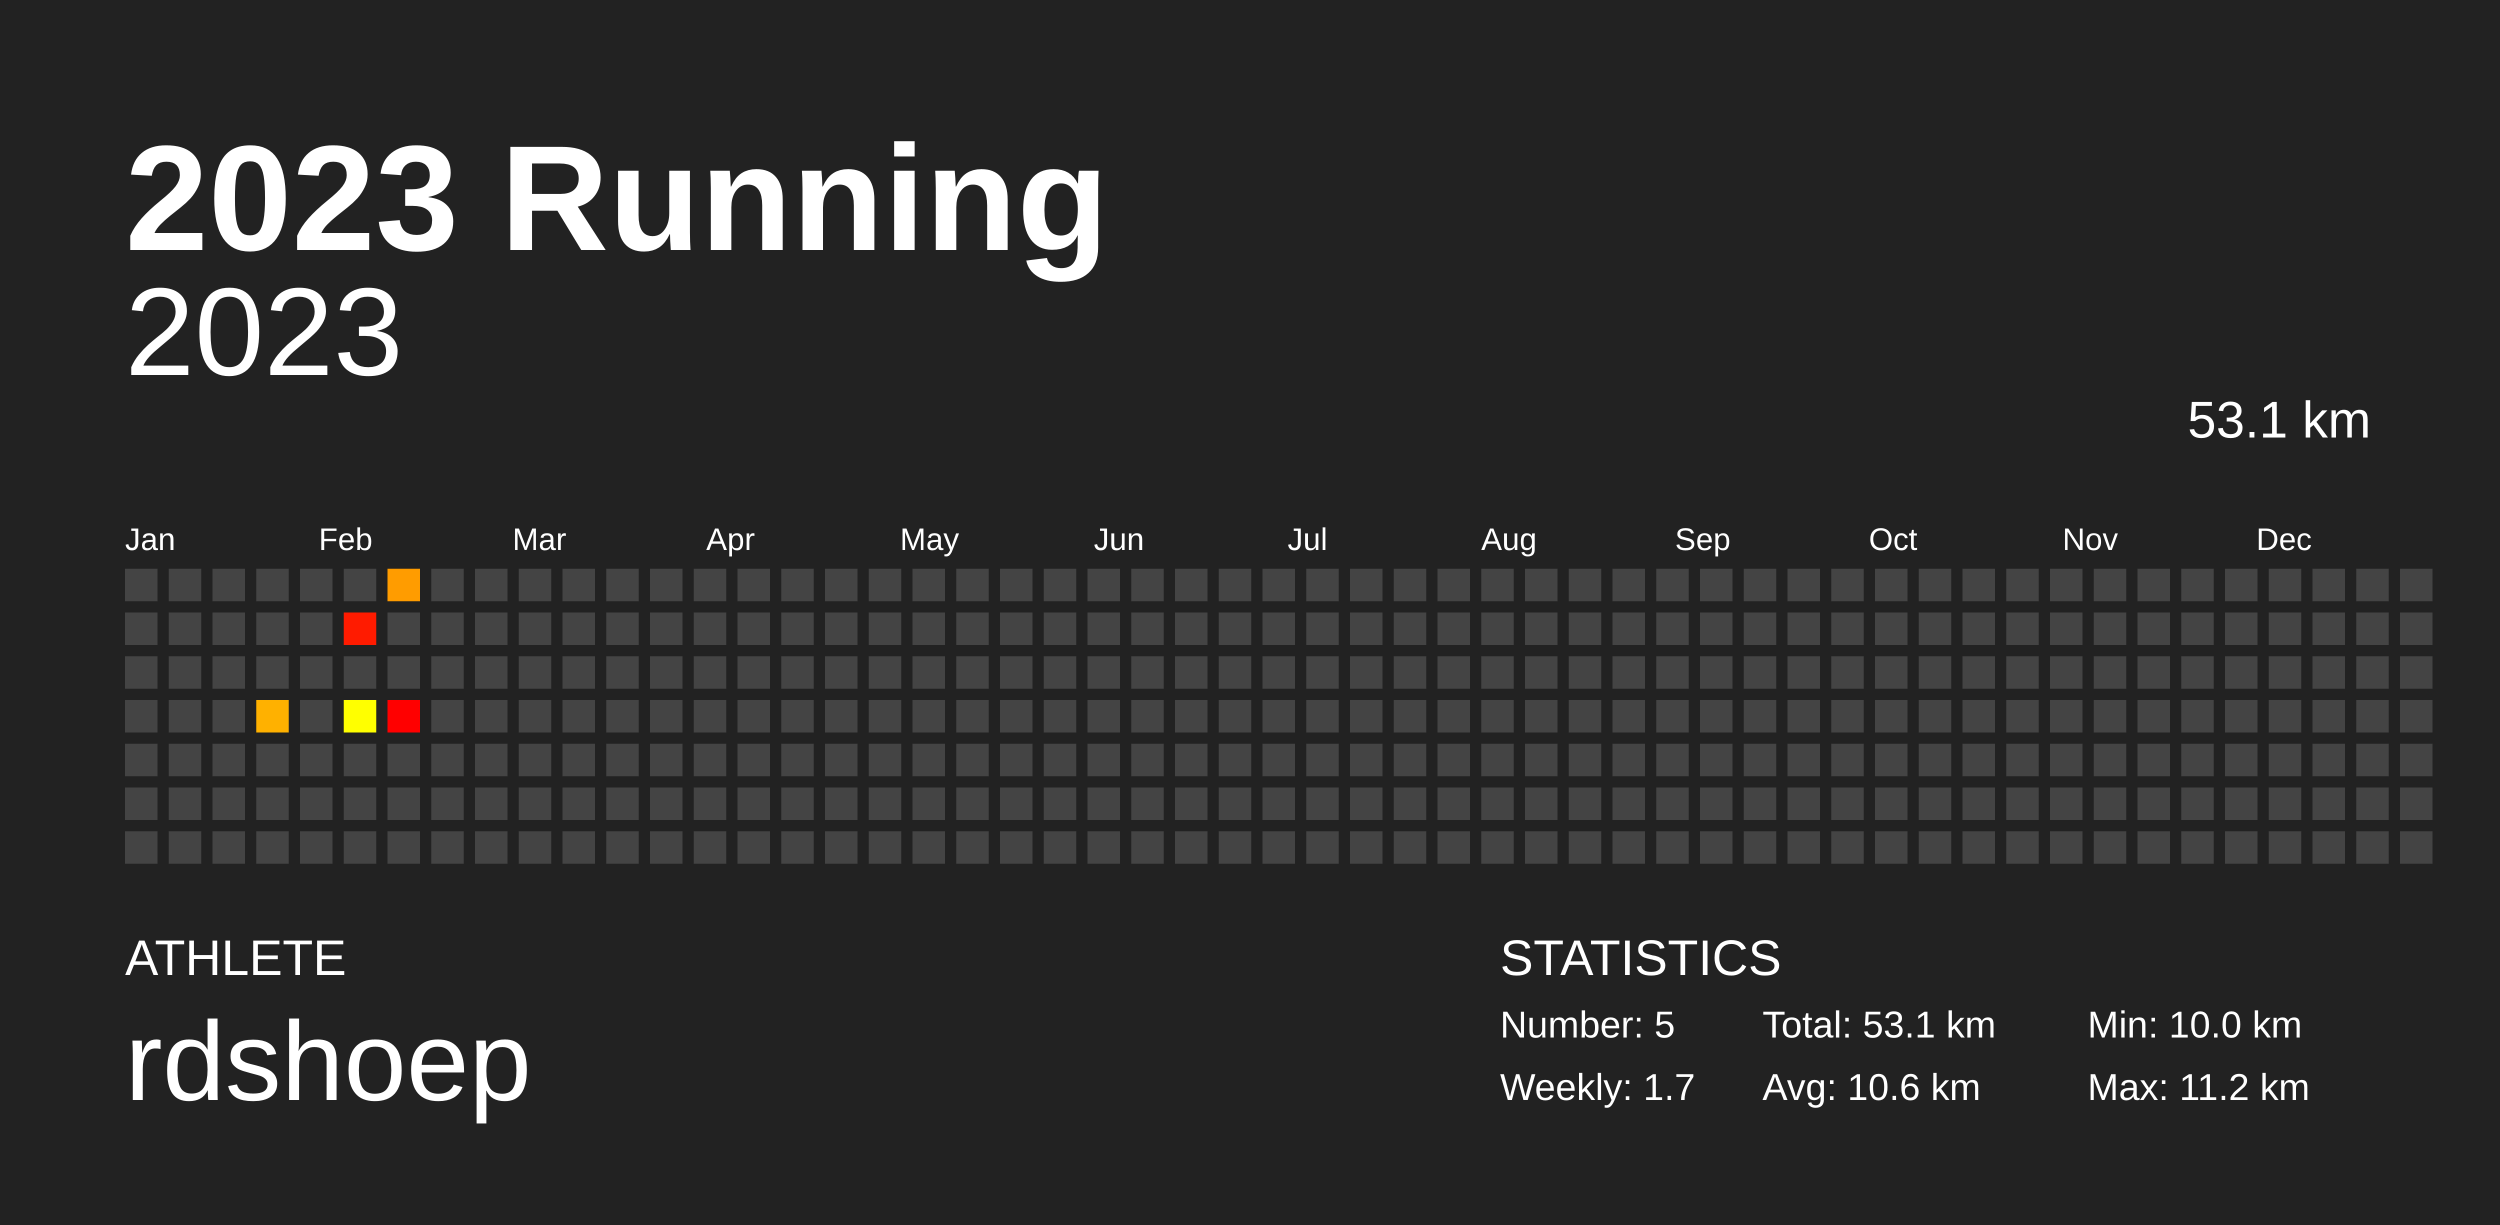
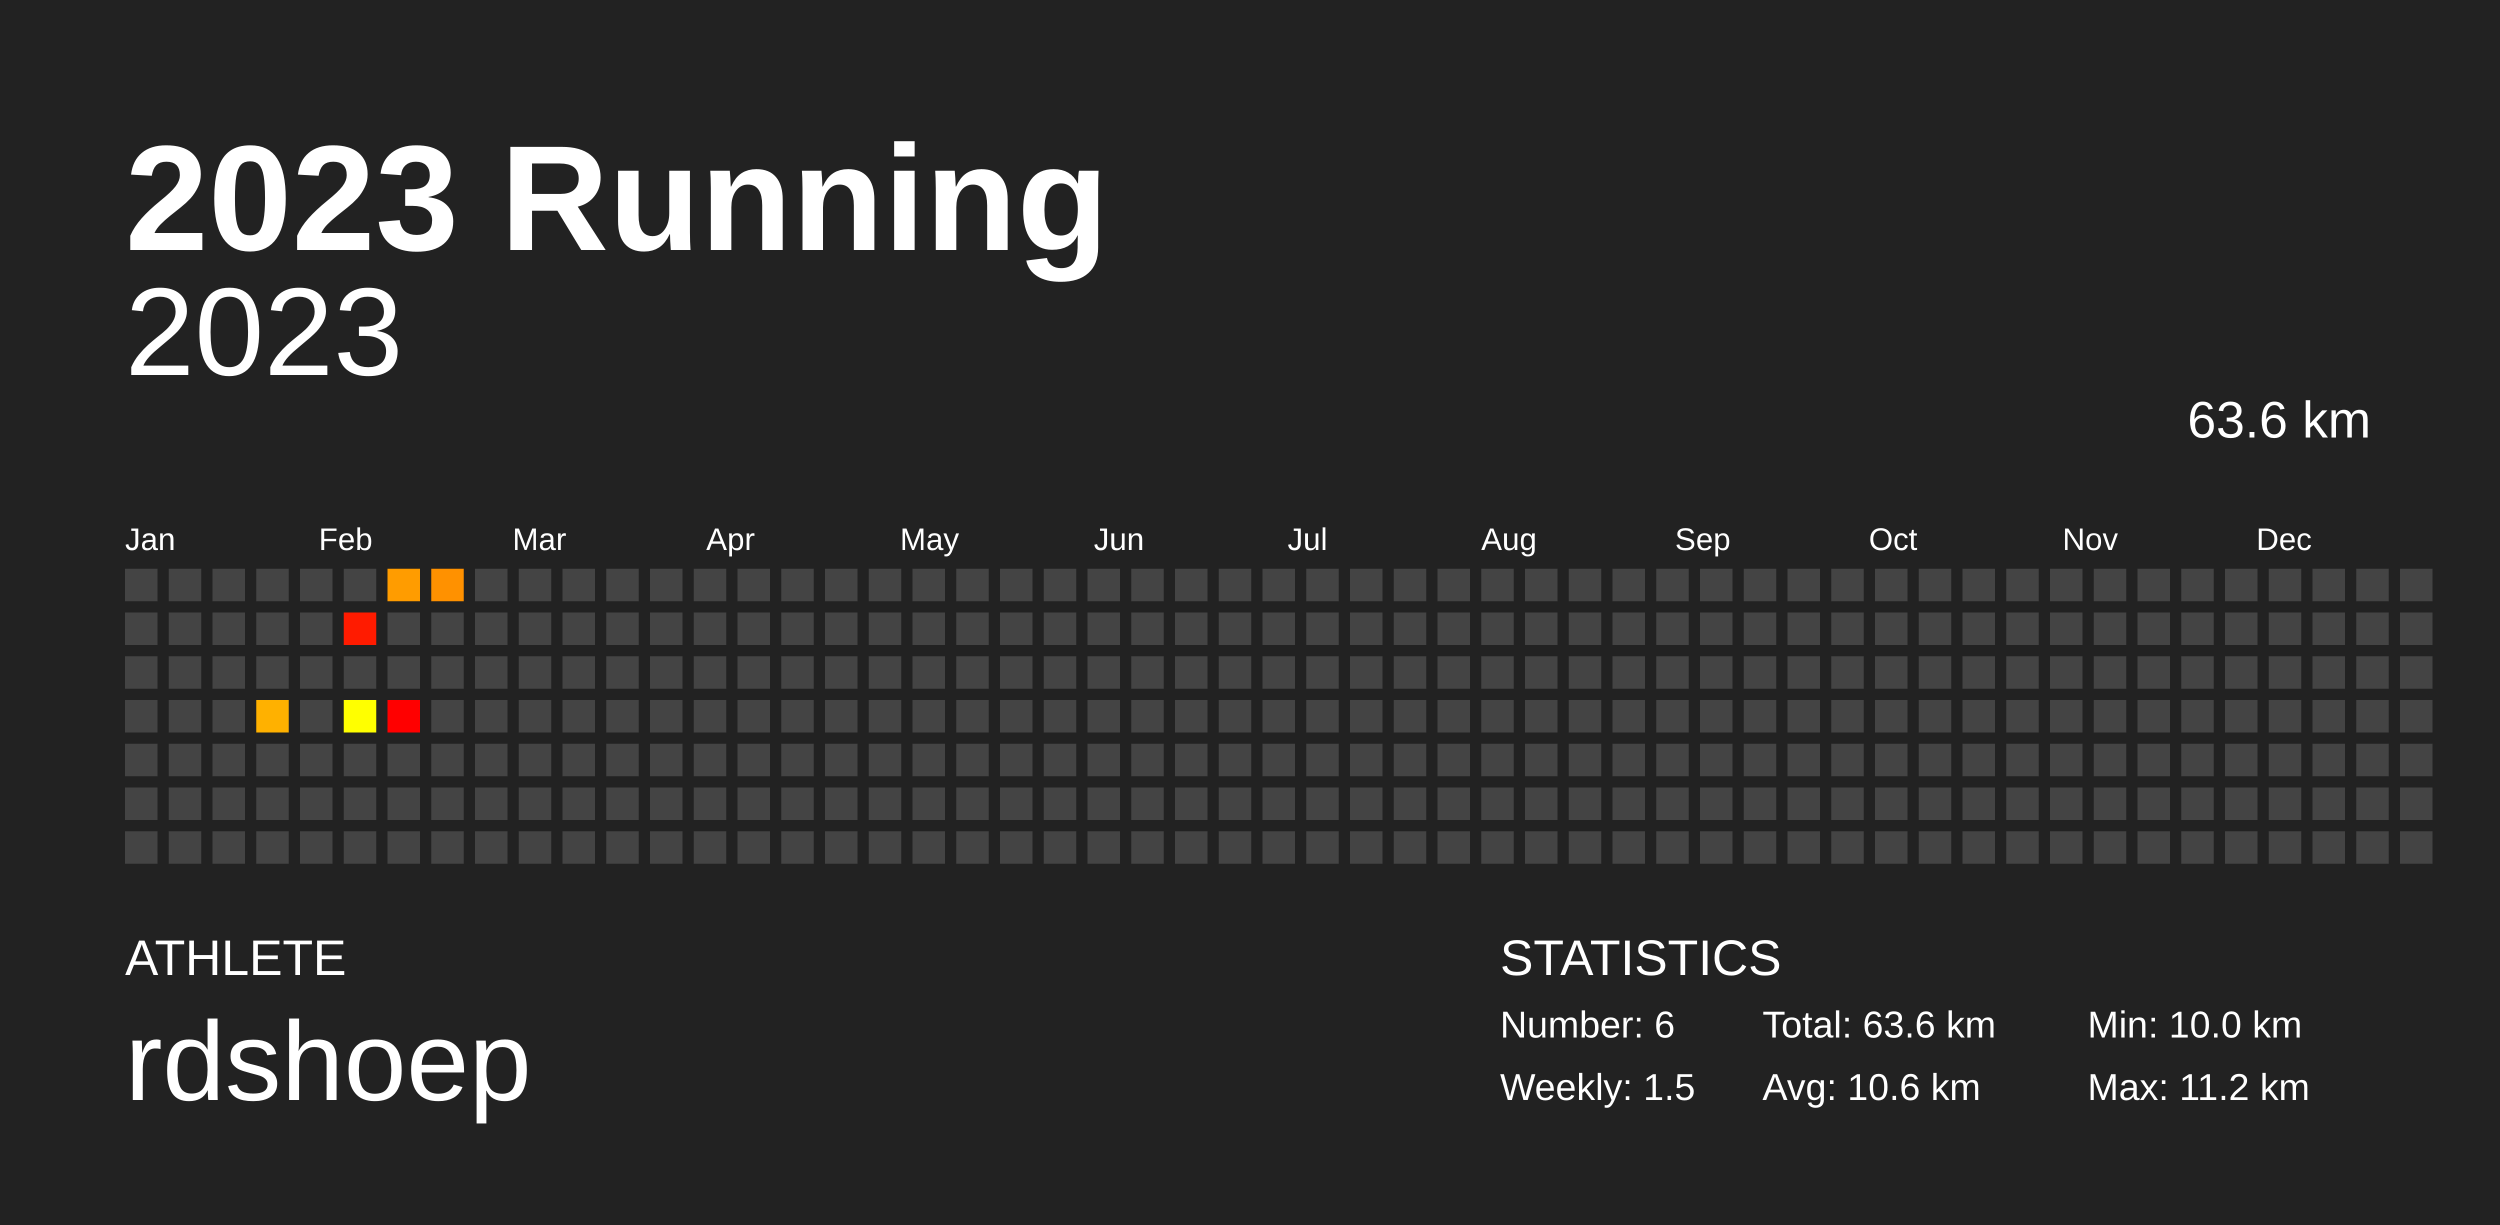
<svg xmlns="http://www.w3.org/2000/svg" baseProfile="full" height="98mm" version="1.1" viewBox="0,0,200,98" width="200mm">
  <defs />
  <rect fill="#222222" height="98" width="200" x="0" y="0" />
  <text fill="#FFFFFF" style="font-size:12px; font-family:Arial; font-weight:bold;" x="10" y="20">2023 Running</text>
  <text fill="#FFFFFF" style="font-size:4px; font-family:Arial" x="10" y="78">ATHLETE</text>
  <text fill="#FFFFFF" style="font-size:9px; font-family:Arial" x="10" y="88">rdshoep</text>
  <text fill="#FFFFFF" style="font-size:4px; font-family:Arial" x="120" y="78">STATISTICS</text>
-   <text fill="#FFFFFF" style="font-size:3px; font-family:Arial" x="120" y="83">Number: 5</text>
-   <text fill="#FFFFFF" style="font-size:3px; font-family:Arial" x="120" y="88">Weekly: 1.7</text>
-   <text fill="#FFFFFF" style="font-size:3px; font-family:Arial" x="141" y="83">Total: 53.1 km</text>
+   <text fill="#FFFFFF" style="font-size:3px; font-family:Arial" x="120" y="83">Number: 6</text>
+   <text fill="#FFFFFF" style="font-size:3px; font-family:Arial" x="120" y="88">Weekly: 1.5</text>
+   <text fill="#FFFFFF" style="font-size:3px; font-family:Arial" x="141" y="83">Total: 63.6 km</text>
  <text fill="#FFFFFF" style="font-size:3px; font-family:Arial" x="141" y="88">Avg: 10.6 km</text>
  <text fill="#FFFFFF" style="font-size:3px; font-family:Arial" x="167" y="83">Min: 10.0 km</text>
  <text fill="#FFFFFF" style="font-size:3px; font-family:Arial" x="167" y="88">Max: 11.2 km</text>
  <text alignment-baseline="hanging" fill="#FFFFFF" style="font-size:10.0px; font-family:Arial;" x="10" y="30">2023</text>
-   <text alignment-baseline="hanging" fill="#FFFFFF" style="font-size:4.125px; font-family:Arial;" x="175" y="35">53.1 km</text>
+   <text alignment-baseline="hanging" fill="#FFFFFF" style="font-size:4.125px; font-family:Arial;" x="175" y="35">63.6 km</text>
  <text fill="#FFFFFF" style="font-size:2.5px; font-family:Arial" x="10.0" y="44">Jan</text>
  <text fill="#FFFFFF" style="font-size:2.5px; font-family:Arial" x="25.5" y="44">Feb</text>
  <text fill="#FFFFFF" style="font-size:2.5px; font-family:Arial" x="41.0" y="44">Mar</text>
  <text fill="#FFFFFF" style="font-size:2.5px; font-family:Arial" x="56.5" y="44">Apr</text>
  <text fill="#FFFFFF" style="font-size:2.5px; font-family:Arial" x="72.0" y="44">May</text>
  <text fill="#FFFFFF" style="font-size:2.5px; font-family:Arial" x="87.5" y="44">Jun</text>
  <text fill="#FFFFFF" style="font-size:2.5px; font-family:Arial" x="103.0" y="44">Jul</text>
  <text fill="#FFFFFF" style="font-size:2.5px; font-family:Arial" x="118.5" y="44">Aug</text>
  <text fill="#FFFFFF" style="font-size:2.5px; font-family:Arial" x="134.0" y="44">Sep</text>
  <text fill="#FFFFFF" style="font-size:2.5px; font-family:Arial" x="149.5" y="44">Oct</text>
  <text fill="#FFFFFF" style="font-size:2.5px; font-family:Arial" x="165.0" y="44">Nov</text>
  <text fill="#FFFFFF" style="font-size:2.5px; font-family:Arial" x="180.5" y="44">Dec</text>
  <rect fill="#444444" height="2.6" width="2.6" x="10.0" y="45.5" />
  <rect fill="#444444" height="2.6" width="2.6" x="10.0" y="49.0" />
  <rect fill="#444444" height="2.6" width="2.6" x="10.0" y="52.5" />
  <rect fill="#444444" height="2.6" width="2.6" x="10.0" y="56.0" />
  <rect fill="#444444" height="2.6" width="2.6" x="10.0" y="59.5" />
  <rect fill="#444444" height="2.6" width="2.6" x="10.0" y="63.0" />
  <rect fill="#444444" height="2.6" width="2.6" x="10.0" y="66.5" />
  <rect fill="#444444" height="2.6" width="2.6" x="13.5" y="45.5" />
  <rect fill="#444444" height="2.6" width="2.6" x="13.5" y="49.0" />
  <rect fill="#444444" height="2.6" width="2.6" x="13.5" y="52.5" />
  <rect fill="#444444" height="2.6" width="2.6" x="13.5" y="56.0" />
  <rect fill="#444444" height="2.6" width="2.6" x="13.5" y="59.5" />
  <rect fill="#444444" height="2.6" width="2.6" x="13.5" y="63.0" />
  <rect fill="#444444" height="2.6" width="2.6" x="13.5" y="66.5" />
  <rect fill="#444444" height="2.6" width="2.6" x="17.0" y="45.5" />
  <rect fill="#444444" height="2.6" width="2.6" x="17.0" y="49.0" />
  <rect fill="#444444" height="2.6" width="2.6" x="17.0" y="52.5" />
  <rect fill="#444444" height="2.6" width="2.6" x="17.0" y="56.0" />
  <rect fill="#444444" height="2.6" width="2.6" x="17.0" y="59.5" />
  <rect fill="#444444" height="2.6" width="2.6" x="17.0" y="63.0" />
  <rect fill="#444444" height="2.6" width="2.6" x="17.0" y="66.5" />
  <rect fill="#444444" height="2.6" width="2.6" x="20.5" y="45.5" />
  <rect fill="#444444" height="2.6" width="2.6" x="20.5" y="49.0" />
  <rect fill="#444444" height="2.6" width="2.6" x="20.5" y="52.5" />
  <rect fill="#ffb100" height="2.6" width="2.6" x="20.5" y="56.0" />
  <rect fill="#444444" height="2.6" width="2.6" x="20.5" y="59.5" />
  <rect fill="#444444" height="2.6" width="2.6" x="20.5" y="63.0" />
  <rect fill="#444444" height="2.6" width="2.6" x="20.5" y="66.5" />
  <rect fill="#444444" height="2.6" width="2.6" x="24.0" y="45.5" />
  <rect fill="#444444" height="2.6" width="2.6" x="24.0" y="49.0" />
  <rect fill="#444444" height="2.6" width="2.6" x="24.0" y="52.5" />
  <rect fill="#444444" height="2.6" width="2.6" x="24.0" y="56.0" />
  <rect fill="#444444" height="2.6" width="2.6" x="24.0" y="59.5" />
  <rect fill="#444444" height="2.6" width="2.6" x="24.0" y="63.0" />
  <rect fill="#444444" height="2.6" width="2.6" x="24.0" y="66.5" />
  <rect fill="#444444" height="2.6" width="2.6" x="27.5" y="45.5" />
  <rect fill="#ff1b00" height="2.6" width="2.6" x="27.5" y="49.0" />
  <rect fill="#444444" height="2.6" width="2.6" x="27.5" y="52.5" />
  <rect fill="#ffff00" height="2.6" width="2.6" x="27.5" y="56.0" />
  <rect fill="#444444" height="2.6" width="2.6" x="27.5" y="59.5" />
  <rect fill="#444444" height="2.6" width="2.6" x="27.5" y="63.0" />
  <rect fill="#444444" height="2.6" width="2.6" x="27.5" y="66.5" />
  <rect fill="#ff9c00" height="2.6" width="2.6" x="31.0" y="45.5" />
  <rect fill="#444444" height="2.6" width="2.6" x="31.0" y="49.0" />
  <rect fill="#444444" height="2.6" width="2.6" x="31.0" y="52.5" />
  <rect fill="#ff0000" height="2.6" width="2.6" x="31.0" y="56.0" />
  <rect fill="#444444" height="2.6" width="2.6" x="31.0" y="59.5" />
  <rect fill="#444444" height="2.6" width="2.6" x="31.0" y="63.0" />
  <rect fill="#444444" height="2.6" width="2.6" x="31.0" y="66.5" />
-   <rect fill="#444444" height="2.6" width="2.6" x="34.5" y="45.5" />
+   <rect fill="#ff9100" height="2.6" width="2.6" x="34.5" y="45.5" />
  <rect fill="#444444" height="2.6" width="2.6" x="34.5" y="49.0" />
  <rect fill="#444444" height="2.6" width="2.6" x="34.5" y="52.5" />
  <rect fill="#444444" height="2.6" width="2.6" x="34.5" y="56.0" />
  <rect fill="#444444" height="2.6" width="2.6" x="34.5" y="59.5" />
  <rect fill="#444444" height="2.6" width="2.6" x="34.5" y="63.0" />
  <rect fill="#444444" height="2.6" width="2.6" x="34.5" y="66.5" />
  <rect fill="#444444" height="2.6" width="2.6" x="38.0" y="45.5" />
  <rect fill="#444444" height="2.6" width="2.6" x="38.0" y="49.0" />
  <rect fill="#444444" height="2.6" width="2.6" x="38.0" y="52.5" />
  <rect fill="#444444" height="2.6" width="2.6" x="38.0" y="56.0" />
  <rect fill="#444444" height="2.6" width="2.6" x="38.0" y="59.5" />
  <rect fill="#444444" height="2.6" width="2.6" x="38.0" y="63.0" />
  <rect fill="#444444" height="2.6" width="2.6" x="38.0" y="66.5" />
  <rect fill="#444444" height="2.6" width="2.6" x="41.5" y="45.5" />
  <rect fill="#444444" height="2.6" width="2.6" x="41.5" y="49.0" />
  <rect fill="#444444" height="2.6" width="2.6" x="41.5" y="52.5" />
  <rect fill="#444444" height="2.6" width="2.6" x="41.5" y="56.0" />
  <rect fill="#444444" height="2.6" width="2.6" x="41.5" y="59.5" />
  <rect fill="#444444" height="2.6" width="2.6" x="41.5" y="63.0" />
  <rect fill="#444444" height="2.6" width="2.6" x="41.5" y="66.5" />
  <rect fill="#444444" height="2.6" width="2.6" x="45.0" y="45.5" />
  <rect fill="#444444" height="2.6" width="2.6" x="45.0" y="49.0" />
  <rect fill="#444444" height="2.6" width="2.6" x="45.0" y="52.5" />
  <rect fill="#444444" height="2.6" width="2.6" x="45.0" y="56.0" />
  <rect fill="#444444" height="2.6" width="2.6" x="45.0" y="59.5" />
  <rect fill="#444444" height="2.6" width="2.6" x="45.0" y="63.0" />
  <rect fill="#444444" height="2.6" width="2.6" x="45.0" y="66.5" />
  <rect fill="#444444" height="2.6" width="2.6" x="48.5" y="45.5" />
  <rect fill="#444444" height="2.6" width="2.6" x="48.5" y="49.0" />
  <rect fill="#444444" height="2.6" width="2.6" x="48.5" y="52.5" />
  <rect fill="#444444" height="2.6" width="2.6" x="48.5" y="56.0" />
  <rect fill="#444444" height="2.6" width="2.6" x="48.5" y="59.5" />
  <rect fill="#444444" height="2.6" width="2.6" x="48.5" y="63.0" />
  <rect fill="#444444" height="2.6" width="2.6" x="48.5" y="66.5" />
  <rect fill="#444444" height="2.6" width="2.6" x="52.0" y="45.5" />
  <rect fill="#444444" height="2.6" width="2.6" x="52.0" y="49.0" />
  <rect fill="#444444" height="2.6" width="2.6" x="52.0" y="52.5" />
  <rect fill="#444444" height="2.6" width="2.6" x="52.0" y="56.0" />
  <rect fill="#444444" height="2.6" width="2.6" x="52.0" y="59.5" />
  <rect fill="#444444" height="2.6" width="2.6" x="52.0" y="63.0" />
  <rect fill="#444444" height="2.6" width="2.6" x="52.0" y="66.5" />
  <rect fill="#444444" height="2.6" width="2.6" x="55.5" y="45.5" />
  <rect fill="#444444" height="2.6" width="2.6" x="55.5" y="49.0" />
  <rect fill="#444444" height="2.6" width="2.6" x="55.5" y="52.5" />
  <rect fill="#444444" height="2.6" width="2.6" x="55.5" y="56.0" />
  <rect fill="#444444" height="2.6" width="2.6" x="55.5" y="59.5" />
  <rect fill="#444444" height="2.6" width="2.6" x="55.5" y="63.0" />
  <rect fill="#444444" height="2.6" width="2.6" x="55.5" y="66.5" />
  <rect fill="#444444" height="2.6" width="2.6" x="59.0" y="45.5" />
  <rect fill="#444444" height="2.6" width="2.6" x="59.0" y="49.0" />
  <rect fill="#444444" height="2.6" width="2.6" x="59.0" y="52.5" />
  <rect fill="#444444" height="2.6" width="2.6" x="59.0" y="56.0" />
  <rect fill="#444444" height="2.6" width="2.6" x="59.0" y="59.5" />
  <rect fill="#444444" height="2.6" width="2.6" x="59.0" y="63.0" />
  <rect fill="#444444" height="2.6" width="2.6" x="59.0" y="66.5" />
  <rect fill="#444444" height="2.6" width="2.6" x="62.5" y="45.5" />
  <rect fill="#444444" height="2.6" width="2.6" x="62.5" y="49.0" />
  <rect fill="#444444" height="2.6" width="2.6" x="62.5" y="52.5" />
  <rect fill="#444444" height="2.6" width="2.6" x="62.5" y="56.0" />
  <rect fill="#444444" height="2.6" width="2.6" x="62.5" y="59.5" />
  <rect fill="#444444" height="2.6" width="2.6" x="62.5" y="63.0" />
  <rect fill="#444444" height="2.6" width="2.6" x="62.5" y="66.5" />
  <rect fill="#444444" height="2.6" width="2.6" x="66.0" y="45.5" />
  <rect fill="#444444" height="2.6" width="2.6" x="66.0" y="49.0" />
  <rect fill="#444444" height="2.6" width="2.6" x="66.0" y="52.5" />
  <rect fill="#444444" height="2.6" width="2.6" x="66.0" y="56.0" />
  <rect fill="#444444" height="2.6" width="2.6" x="66.0" y="59.5" />
  <rect fill="#444444" height="2.6" width="2.6" x="66.0" y="63.0" />
  <rect fill="#444444" height="2.6" width="2.6" x="66.0" y="66.5" />
  <rect fill="#444444" height="2.6" width="2.6" x="69.5" y="45.5" />
  <rect fill="#444444" height="2.6" width="2.6" x="69.5" y="49.0" />
  <rect fill="#444444" height="2.6" width="2.6" x="69.5" y="52.5" />
  <rect fill="#444444" height="2.6" width="2.6" x="69.5" y="56.0" />
  <rect fill="#444444" height="2.6" width="2.6" x="69.5" y="59.5" />
  <rect fill="#444444" height="2.6" width="2.6" x="69.5" y="63.0" />
  <rect fill="#444444" height="2.6" width="2.6" x="69.5" y="66.5" />
  <rect fill="#444444" height="2.6" width="2.6" x="73.0" y="45.5" />
  <rect fill="#444444" height="2.6" width="2.6" x="73.0" y="49.0" />
  <rect fill="#444444" height="2.6" width="2.6" x="73.0" y="52.5" />
  <rect fill="#444444" height="2.6" width="2.6" x="73.0" y="56.0" />
  <rect fill="#444444" height="2.6" width="2.6" x="73.0" y="59.5" />
  <rect fill="#444444" height="2.6" width="2.6" x="73.0" y="63.0" />
  <rect fill="#444444" height="2.6" width="2.6" x="73.0" y="66.5" />
  <rect fill="#444444" height="2.6" width="2.6" x="76.5" y="45.5" />
  <rect fill="#444444" height="2.6" width="2.6" x="76.5" y="49.0" />
  <rect fill="#444444" height="2.6" width="2.6" x="76.5" y="52.5" />
  <rect fill="#444444" height="2.6" width="2.6" x="76.5" y="56.0" />
  <rect fill="#444444" height="2.6" width="2.6" x="76.5" y="59.5" />
  <rect fill="#444444" height="2.6" width="2.6" x="76.5" y="63.0" />
  <rect fill="#444444" height="2.6" width="2.6" x="76.5" y="66.5" />
  <rect fill="#444444" height="2.6" width="2.6" x="80.0" y="45.5" />
  <rect fill="#444444" height="2.6" width="2.6" x="80.0" y="49.0" />
  <rect fill="#444444" height="2.6" width="2.6" x="80.0" y="52.5" />
  <rect fill="#444444" height="2.6" width="2.6" x="80.0" y="56.0" />
  <rect fill="#444444" height="2.6" width="2.6" x="80.0" y="59.5" />
  <rect fill="#444444" height="2.6" width="2.6" x="80.0" y="63.0" />
  <rect fill="#444444" height="2.6" width="2.6" x="80.0" y="66.5" />
  <rect fill="#444444" height="2.6" width="2.6" x="83.5" y="45.5" />
  <rect fill="#444444" height="2.6" width="2.6" x="83.5" y="49.0" />
  <rect fill="#444444" height="2.6" width="2.6" x="83.5" y="52.5" />
  <rect fill="#444444" height="2.6" width="2.6" x="83.5" y="56.0" />
  <rect fill="#444444" height="2.6" width="2.6" x="83.5" y="59.5" />
  <rect fill="#444444" height="2.6" width="2.6" x="83.5" y="63.0" />
  <rect fill="#444444" height="2.6" width="2.6" x="83.5" y="66.5" />
  <rect fill="#444444" height="2.6" width="2.6" x="87.0" y="45.5" />
  <rect fill="#444444" height="2.6" width="2.6" x="87.0" y="49.0" />
  <rect fill="#444444" height="2.6" width="2.6" x="87.0" y="52.5" />
  <rect fill="#444444" height="2.6" width="2.6" x="87.0" y="56.0" />
  <rect fill="#444444" height="2.6" width="2.6" x="87.0" y="59.5" />
  <rect fill="#444444" height="2.6" width="2.6" x="87.0" y="63.0" />
  <rect fill="#444444" height="2.6" width="2.6" x="87.0" y="66.5" />
  <rect fill="#444444" height="2.6" width="2.6" x="90.5" y="45.5" />
  <rect fill="#444444" height="2.6" width="2.6" x="90.5" y="49.0" />
  <rect fill="#444444" height="2.6" width="2.6" x="90.5" y="52.5" />
  <rect fill="#444444" height="2.6" width="2.6" x="90.5" y="56.0" />
  <rect fill="#444444" height="2.6" width="2.6" x="90.5" y="59.5" />
  <rect fill="#444444" height="2.6" width="2.6" x="90.5" y="63.0" />
  <rect fill="#444444" height="2.6" width="2.6" x="90.5" y="66.5" />
  <rect fill="#444444" height="2.6" width="2.6" x="94.0" y="45.5" />
  <rect fill="#444444" height="2.6" width="2.6" x="94.0" y="49.0" />
  <rect fill="#444444" height="2.6" width="2.6" x="94.0" y="52.5" />
  <rect fill="#444444" height="2.6" width="2.6" x="94.0" y="56.0" />
  <rect fill="#444444" height="2.6" width="2.6" x="94.0" y="59.5" />
  <rect fill="#444444" height="2.6" width="2.6" x="94.0" y="63.0" />
  <rect fill="#444444" height="2.6" width="2.6" x="94.0" y="66.5" />
  <rect fill="#444444" height="2.6" width="2.6" x="97.5" y="45.5" />
  <rect fill="#444444" height="2.6" width="2.6" x="97.5" y="49.0" />
  <rect fill="#444444" height="2.6" width="2.6" x="97.5" y="52.5" />
  <rect fill="#444444" height="2.6" width="2.6" x="97.5" y="56.0" />
  <rect fill="#444444" height="2.6" width="2.6" x="97.5" y="59.5" />
  <rect fill="#444444" height="2.6" width="2.6" x="97.5" y="63.0" />
  <rect fill="#444444" height="2.6" width="2.6" x="97.5" y="66.5" />
  <rect fill="#444444" height="2.6" width="2.6" x="101.0" y="45.5" />
  <rect fill="#444444" height="2.6" width="2.6" x="101.0" y="49.0" />
  <rect fill="#444444" height="2.6" width="2.6" x="101.0" y="52.5" />
  <rect fill="#444444" height="2.6" width="2.6" x="101.0" y="56.0" />
  <rect fill="#444444" height="2.6" width="2.6" x="101.0" y="59.5" />
  <rect fill="#444444" height="2.6" width="2.6" x="101.0" y="63.0" />
  <rect fill="#444444" height="2.6" width="2.6" x="101.0" y="66.5" />
  <rect fill="#444444" height="2.6" width="2.6" x="104.5" y="45.5" />
  <rect fill="#444444" height="2.6" width="2.6" x="104.5" y="49.0" />
  <rect fill="#444444" height="2.6" width="2.6" x="104.5" y="52.5" />
  <rect fill="#444444" height="2.6" width="2.6" x="104.5" y="56.0" />
  <rect fill="#444444" height="2.6" width="2.6" x="104.5" y="59.5" />
  <rect fill="#444444" height="2.6" width="2.6" x="104.5" y="63.0" />
  <rect fill="#444444" height="2.6" width="2.6" x="104.5" y="66.5" />
  <rect fill="#444444" height="2.6" width="2.6" x="108.0" y="45.5" />
  <rect fill="#444444" height="2.6" width="2.6" x="108.0" y="49.0" />
  <rect fill="#444444" height="2.6" width="2.6" x="108.0" y="52.5" />
  <rect fill="#444444" height="2.6" width="2.6" x="108.0" y="56.0" />
  <rect fill="#444444" height="2.6" width="2.6" x="108.0" y="59.5" />
  <rect fill="#444444" height="2.6" width="2.6" x="108.0" y="63.0" />
  <rect fill="#444444" height="2.6" width="2.6" x="108.0" y="66.5" />
  <rect fill="#444444" height="2.6" width="2.6" x="111.5" y="45.5" />
  <rect fill="#444444" height="2.6" width="2.6" x="111.5" y="49.0" />
  <rect fill="#444444" height="2.6" width="2.6" x="111.5" y="52.5" />
  <rect fill="#444444" height="2.6" width="2.6" x="111.5" y="56.0" />
  <rect fill="#444444" height="2.6" width="2.6" x="111.5" y="59.5" />
  <rect fill="#444444" height="2.6" width="2.6" x="111.5" y="63.0" />
  <rect fill="#444444" height="2.6" width="2.6" x="111.5" y="66.5" />
  <rect fill="#444444" height="2.6" width="2.6" x="115.0" y="45.5" />
  <rect fill="#444444" height="2.6" width="2.6" x="115.0" y="49.0" />
  <rect fill="#444444" height="2.6" width="2.6" x="115.0" y="52.5" />
  <rect fill="#444444" height="2.6" width="2.6" x="115.0" y="56.0" />
  <rect fill="#444444" height="2.6" width="2.6" x="115.0" y="59.5" />
  <rect fill="#444444" height="2.6" width="2.6" x="115.0" y="63.0" />
  <rect fill="#444444" height="2.6" width="2.6" x="115.0" y="66.5" />
  <rect fill="#444444" height="2.6" width="2.6" x="118.5" y="45.5" />
  <rect fill="#444444" height="2.6" width="2.6" x="118.5" y="49.0" />
  <rect fill="#444444" height="2.6" width="2.6" x="118.5" y="52.5" />
  <rect fill="#444444" height="2.6" width="2.6" x="118.5" y="56.0" />
  <rect fill="#444444" height="2.6" width="2.6" x="118.5" y="59.5" />
  <rect fill="#444444" height="2.6" width="2.6" x="118.5" y="63.0" />
  <rect fill="#444444" height="2.6" width="2.6" x="118.5" y="66.5" />
  <rect fill="#444444" height="2.6" width="2.6" x="122.0" y="45.5" />
  <rect fill="#444444" height="2.6" width="2.6" x="122.0" y="49.0" />
  <rect fill="#444444" height="2.6" width="2.6" x="122.0" y="52.5" />
  <rect fill="#444444" height="2.6" width="2.6" x="122.0" y="56.0" />
  <rect fill="#444444" height="2.6" width="2.6" x="122.0" y="59.5" />
  <rect fill="#444444" height="2.6" width="2.6" x="122.0" y="63.0" />
  <rect fill="#444444" height="2.6" width="2.6" x="122.0" y="66.5" />
  <rect fill="#444444" height="2.6" width="2.6" x="125.5" y="45.5" />
  <rect fill="#444444" height="2.6" width="2.6" x="125.5" y="49.0" />
  <rect fill="#444444" height="2.6" width="2.6" x="125.5" y="52.5" />
  <rect fill="#444444" height="2.6" width="2.6" x="125.5" y="56.0" />
  <rect fill="#444444" height="2.6" width="2.6" x="125.5" y="59.5" />
  <rect fill="#444444" height="2.6" width="2.6" x="125.5" y="63.0" />
  <rect fill="#444444" height="2.6" width="2.6" x="125.5" y="66.5" />
  <rect fill="#444444" height="2.6" width="2.6" x="129.0" y="45.5" />
  <rect fill="#444444" height="2.6" width="2.6" x="129.0" y="49.0" />
  <rect fill="#444444" height="2.6" width="2.6" x="129.0" y="52.5" />
  <rect fill="#444444" height="2.6" width="2.6" x="129.0" y="56.0" />
  <rect fill="#444444" height="2.6" width="2.6" x="129.0" y="59.5" />
  <rect fill="#444444" height="2.6" width="2.6" x="129.0" y="63.0" />
  <rect fill="#444444" height="2.6" width="2.6" x="129.0" y="66.5" />
  <rect fill="#444444" height="2.6" width="2.6" x="132.5" y="45.5" />
  <rect fill="#444444" height="2.6" width="2.6" x="132.5" y="49.0" />
  <rect fill="#444444" height="2.6" width="2.6" x="132.5" y="52.5" />
  <rect fill="#444444" height="2.6" width="2.6" x="132.5" y="56.0" />
  <rect fill="#444444" height="2.6" width="2.6" x="132.5" y="59.5" />
  <rect fill="#444444" height="2.6" width="2.6" x="132.5" y="63.0" />
  <rect fill="#444444" height="2.6" width="2.6" x="132.5" y="66.5" />
  <rect fill="#444444" height="2.6" width="2.6" x="136.0" y="45.5" />
  <rect fill="#444444" height="2.6" width="2.6" x="136.0" y="49.0" />
  <rect fill="#444444" height="2.6" width="2.6" x="136.0" y="52.5" />
  <rect fill="#444444" height="2.6" width="2.6" x="136.0" y="56.0" />
  <rect fill="#444444" height="2.6" width="2.6" x="136.0" y="59.5" />
  <rect fill="#444444" height="2.6" width="2.6" x="136.0" y="63.0" />
  <rect fill="#444444" height="2.6" width="2.6" x="136.0" y="66.5" />
  <rect fill="#444444" height="2.6" width="2.6" x="139.5" y="45.5" />
  <rect fill="#444444" height="2.6" width="2.6" x="139.5" y="49.0" />
  <rect fill="#444444" height="2.6" width="2.6" x="139.5" y="52.5" />
  <rect fill="#444444" height="2.6" width="2.6" x="139.5" y="56.0" />
  <rect fill="#444444" height="2.6" width="2.6" x="139.5" y="59.5" />
  <rect fill="#444444" height="2.6" width="2.6" x="139.5" y="63.0" />
  <rect fill="#444444" height="2.6" width="2.6" x="139.5" y="66.5" />
  <rect fill="#444444" height="2.6" width="2.6" x="143.0" y="45.5" />
  <rect fill="#444444" height="2.6" width="2.6" x="143.0" y="49.0" />
  <rect fill="#444444" height="2.6" width="2.6" x="143.0" y="52.5" />
  <rect fill="#444444" height="2.6" width="2.6" x="143.0" y="56.0" />
  <rect fill="#444444" height="2.6" width="2.6" x="143.0" y="59.5" />
  <rect fill="#444444" height="2.6" width="2.6" x="143.0" y="63.0" />
  <rect fill="#444444" height="2.6" width="2.6" x="143.0" y="66.5" />
  <rect fill="#444444" height="2.6" width="2.6" x="146.5" y="45.5" />
  <rect fill="#444444" height="2.6" width="2.6" x="146.5" y="49.0" />
  <rect fill="#444444" height="2.6" width="2.6" x="146.5" y="52.5" />
  <rect fill="#444444" height="2.6" width="2.6" x="146.5" y="56.0" />
  <rect fill="#444444" height="2.6" width="2.6" x="146.5" y="59.5" />
  <rect fill="#444444" height="2.6" width="2.6" x="146.5" y="63.0" />
  <rect fill="#444444" height="2.6" width="2.6" x="146.5" y="66.5" />
  <rect fill="#444444" height="2.6" width="2.6" x="150.0" y="45.5" />
  <rect fill="#444444" height="2.6" width="2.6" x="150.0" y="49.0" />
  <rect fill="#444444" height="2.6" width="2.6" x="150.0" y="52.5" />
  <rect fill="#444444" height="2.6" width="2.6" x="150.0" y="56.0" />
  <rect fill="#444444" height="2.6" width="2.6" x="150.0" y="59.5" />
  <rect fill="#444444" height="2.6" width="2.6" x="150.0" y="63.0" />
  <rect fill="#444444" height="2.6" width="2.6" x="150.0" y="66.5" />
  <rect fill="#444444" height="2.6" width="2.6" x="153.5" y="45.5" />
  <rect fill="#444444" height="2.6" width="2.6" x="153.5" y="49.0" />
  <rect fill="#444444" height="2.6" width="2.6" x="153.5" y="52.5" />
  <rect fill="#444444" height="2.6" width="2.6" x="153.5" y="56.0" />
  <rect fill="#444444" height="2.6" width="2.6" x="153.5" y="59.5" />
  <rect fill="#444444" height="2.6" width="2.6" x="153.5" y="63.0" />
  <rect fill="#444444" height="2.6" width="2.6" x="153.5" y="66.5" />
  <rect fill="#444444" height="2.6" width="2.6" x="157.0" y="45.5" />
  <rect fill="#444444" height="2.6" width="2.6" x="157.0" y="49.0" />
  <rect fill="#444444" height="2.6" width="2.6" x="157.0" y="52.5" />
  <rect fill="#444444" height="2.6" width="2.6" x="157.0" y="56.0" />
  <rect fill="#444444" height="2.6" width="2.6" x="157.0" y="59.5" />
  <rect fill="#444444" height="2.6" width="2.6" x="157.0" y="63.0" />
  <rect fill="#444444" height="2.6" width="2.6" x="157.0" y="66.5" />
  <rect fill="#444444" height="2.6" width="2.6" x="160.5" y="45.5" />
  <rect fill="#444444" height="2.6" width="2.6" x="160.5" y="49.0" />
  <rect fill="#444444" height="2.6" width="2.6" x="160.5" y="52.5" />
  <rect fill="#444444" height="2.6" width="2.6" x="160.5" y="56.0" />
  <rect fill="#444444" height="2.6" width="2.6" x="160.5" y="59.5" />
  <rect fill="#444444" height="2.6" width="2.6" x="160.5" y="63.0" />
  <rect fill="#444444" height="2.6" width="2.6" x="160.5" y="66.5" />
  <rect fill="#444444" height="2.6" width="2.6" x="164.0" y="45.5" />
  <rect fill="#444444" height="2.6" width="2.6" x="164.0" y="49.0" />
  <rect fill="#444444" height="2.6" width="2.6" x="164.0" y="52.5" />
  <rect fill="#444444" height="2.6" width="2.6" x="164.0" y="56.0" />
  <rect fill="#444444" height="2.6" width="2.6" x="164.0" y="59.5" />
  <rect fill="#444444" height="2.6" width="2.6" x="164.0" y="63.0" />
  <rect fill="#444444" height="2.6" width="2.6" x="164.0" y="66.5" />
  <rect fill="#444444" height="2.6" width="2.6" x="167.5" y="45.5" />
  <rect fill="#444444" height="2.6" width="2.6" x="167.5" y="49.0" />
  <rect fill="#444444" height="2.6" width="2.6" x="167.5" y="52.5" />
  <rect fill="#444444" height="2.6" width="2.6" x="167.5" y="56.0" />
  <rect fill="#444444" height="2.6" width="2.6" x="167.5" y="59.5" />
  <rect fill="#444444" height="2.6" width="2.6" x="167.5" y="63.0" />
  <rect fill="#444444" height="2.6" width="2.6" x="167.5" y="66.5" />
  <rect fill="#444444" height="2.6" width="2.6" x="171.0" y="45.5" />
  <rect fill="#444444" height="2.6" width="2.6" x="171.0" y="49.0" />
  <rect fill="#444444" height="2.6" width="2.6" x="171.0" y="52.5" />
  <rect fill="#444444" height="2.6" width="2.6" x="171.0" y="56.0" />
  <rect fill="#444444" height="2.6" width="2.6" x="171.0" y="59.5" />
  <rect fill="#444444" height="2.6" width="2.6" x="171.0" y="63.0" />
  <rect fill="#444444" height="2.6" width="2.6" x="171.0" y="66.5" />
  <rect fill="#444444" height="2.6" width="2.6" x="174.5" y="45.5" />
  <rect fill="#444444" height="2.6" width="2.6" x="174.5" y="49.0" />
  <rect fill="#444444" height="2.6" width="2.6" x="174.5" y="52.5" />
  <rect fill="#444444" height="2.6" width="2.6" x="174.5" y="56.0" />
  <rect fill="#444444" height="2.6" width="2.6" x="174.5" y="59.5" />
  <rect fill="#444444" height="2.6" width="2.6" x="174.5" y="63.0" />
  <rect fill="#444444" height="2.6" width="2.6" x="174.5" y="66.5" />
  <rect fill="#444444" height="2.6" width="2.6" x="178.0" y="45.5" />
  <rect fill="#444444" height="2.6" width="2.6" x="178.0" y="49.0" />
  <rect fill="#444444" height="2.6" width="2.6" x="178.0" y="52.5" />
  <rect fill="#444444" height="2.6" width="2.6" x="178.0" y="56.0" />
  <rect fill="#444444" height="2.6" width="2.6" x="178.0" y="59.5" />
  <rect fill="#444444" height="2.6" width="2.6" x="178.0" y="63.0" />
  <rect fill="#444444" height="2.6" width="2.6" x="178.0" y="66.5" />
  <rect fill="#444444" height="2.6" width="2.6" x="181.5" y="45.5" />
  <rect fill="#444444" height="2.6" width="2.6" x="181.5" y="49.0" />
  <rect fill="#444444" height="2.6" width="2.6" x="181.5" y="52.5" />
  <rect fill="#444444" height="2.6" width="2.6" x="181.5" y="56.0" />
  <rect fill="#444444" height="2.6" width="2.6" x="181.5" y="59.5" />
  <rect fill="#444444" height="2.6" width="2.6" x="181.5" y="63.0" />
  <rect fill="#444444" height="2.6" width="2.6" x="181.5" y="66.5" />
  <rect fill="#444444" height="2.6" width="2.6" x="185.0" y="45.5" />
  <rect fill="#444444" height="2.6" width="2.6" x="185.0" y="49.0" />
  <rect fill="#444444" height="2.6" width="2.6" x="185.0" y="52.5" />
  <rect fill="#444444" height="2.6" width="2.6" x="185.0" y="56.0" />
  <rect fill="#444444" height="2.6" width="2.6" x="185.0" y="59.5" />
  <rect fill="#444444" height="2.6" width="2.6" x="185.0" y="63.0" />
  <rect fill="#444444" height="2.6" width="2.6" x="185.0" y="66.5" />
  <rect fill="#444444" height="2.6" width="2.6" x="188.5" y="45.5" />
  <rect fill="#444444" height="2.6" width="2.6" x="188.5" y="49.0" />
  <rect fill="#444444" height="2.6" width="2.6" x="188.5" y="52.5" />
  <rect fill="#444444" height="2.6" width="2.6" x="188.5" y="56.0" />
  <rect fill="#444444" height="2.6" width="2.6" x="188.5" y="59.5" />
  <rect fill="#444444" height="2.6" width="2.6" x="188.5" y="63.0" />
  <rect fill="#444444" height="2.6" width="2.6" x="188.5" y="66.5" />
  <rect fill="#444444" height="2.6" width="2.6" x="192.0" y="45.5" />
  <rect fill="#444444" height="2.6" width="2.6" x="192.0" y="49.0" />
  <rect fill="#444444" height="2.6" width="2.6" x="192.0" y="52.5" />
  <rect fill="#444444" height="2.6" width="2.6" x="192.0" y="56.0" />
  <rect fill="#444444" height="2.6" width="2.6" x="192.0" y="59.5" />
  <rect fill="#444444" height="2.6" width="2.6" x="192.0" y="63.0" />
  <rect fill="#444444" height="2.6" width="2.6" x="192.0" y="66.5" />
</svg>
